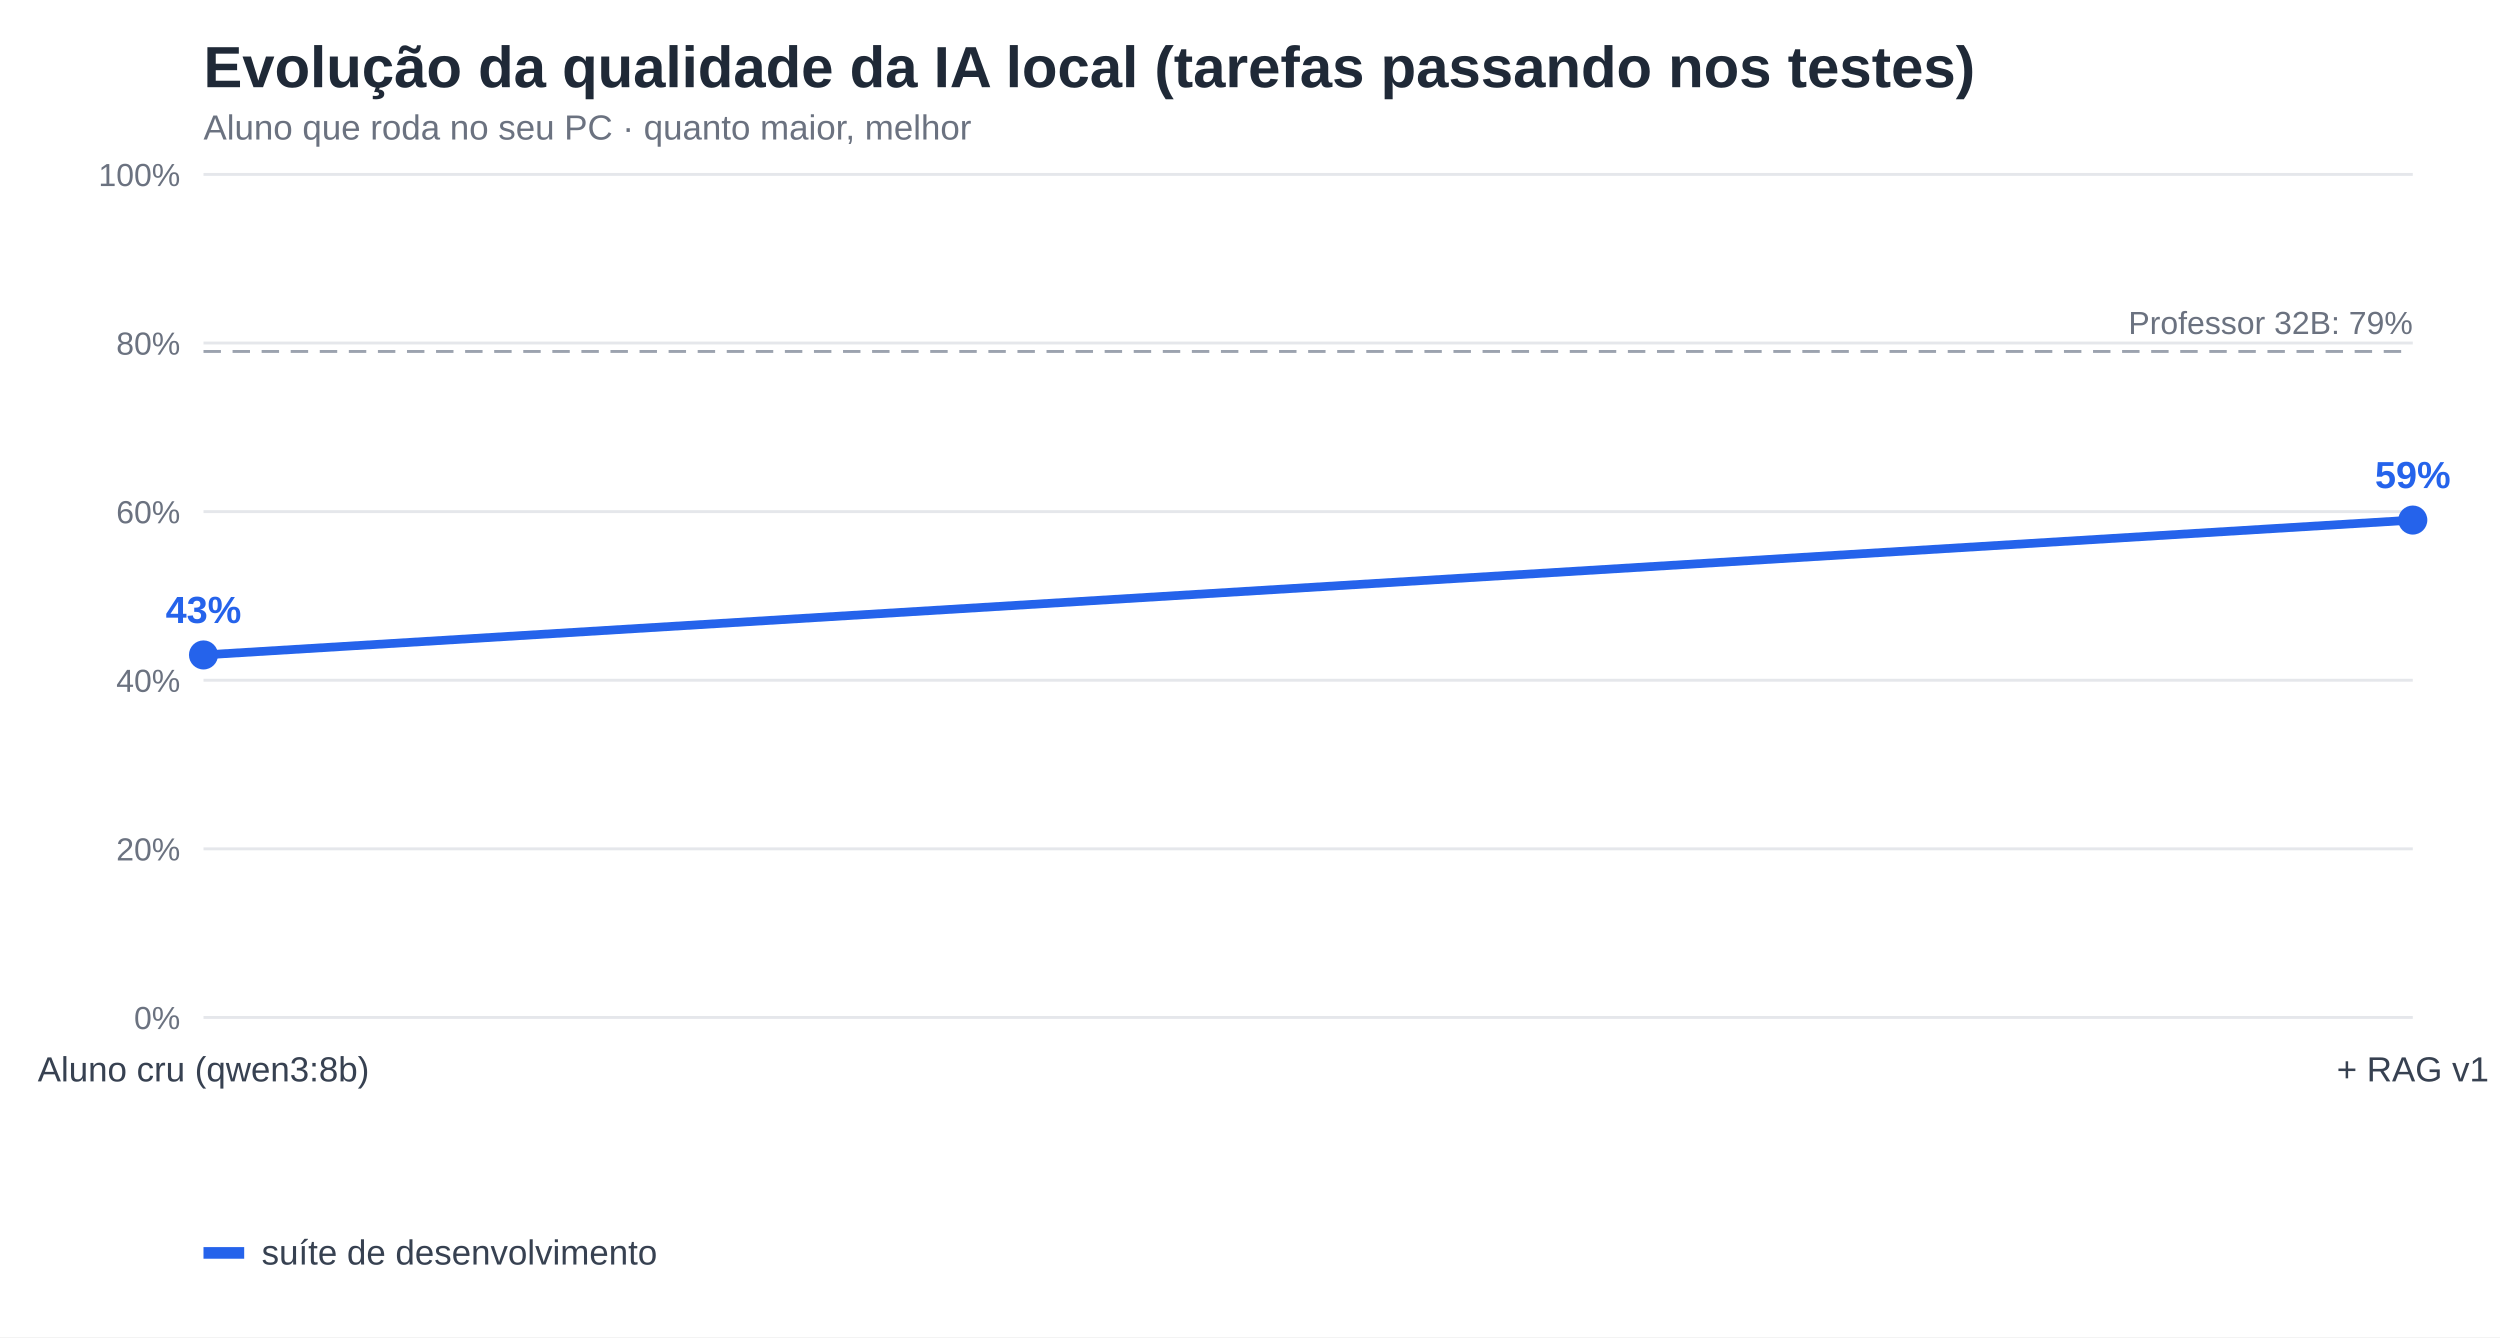
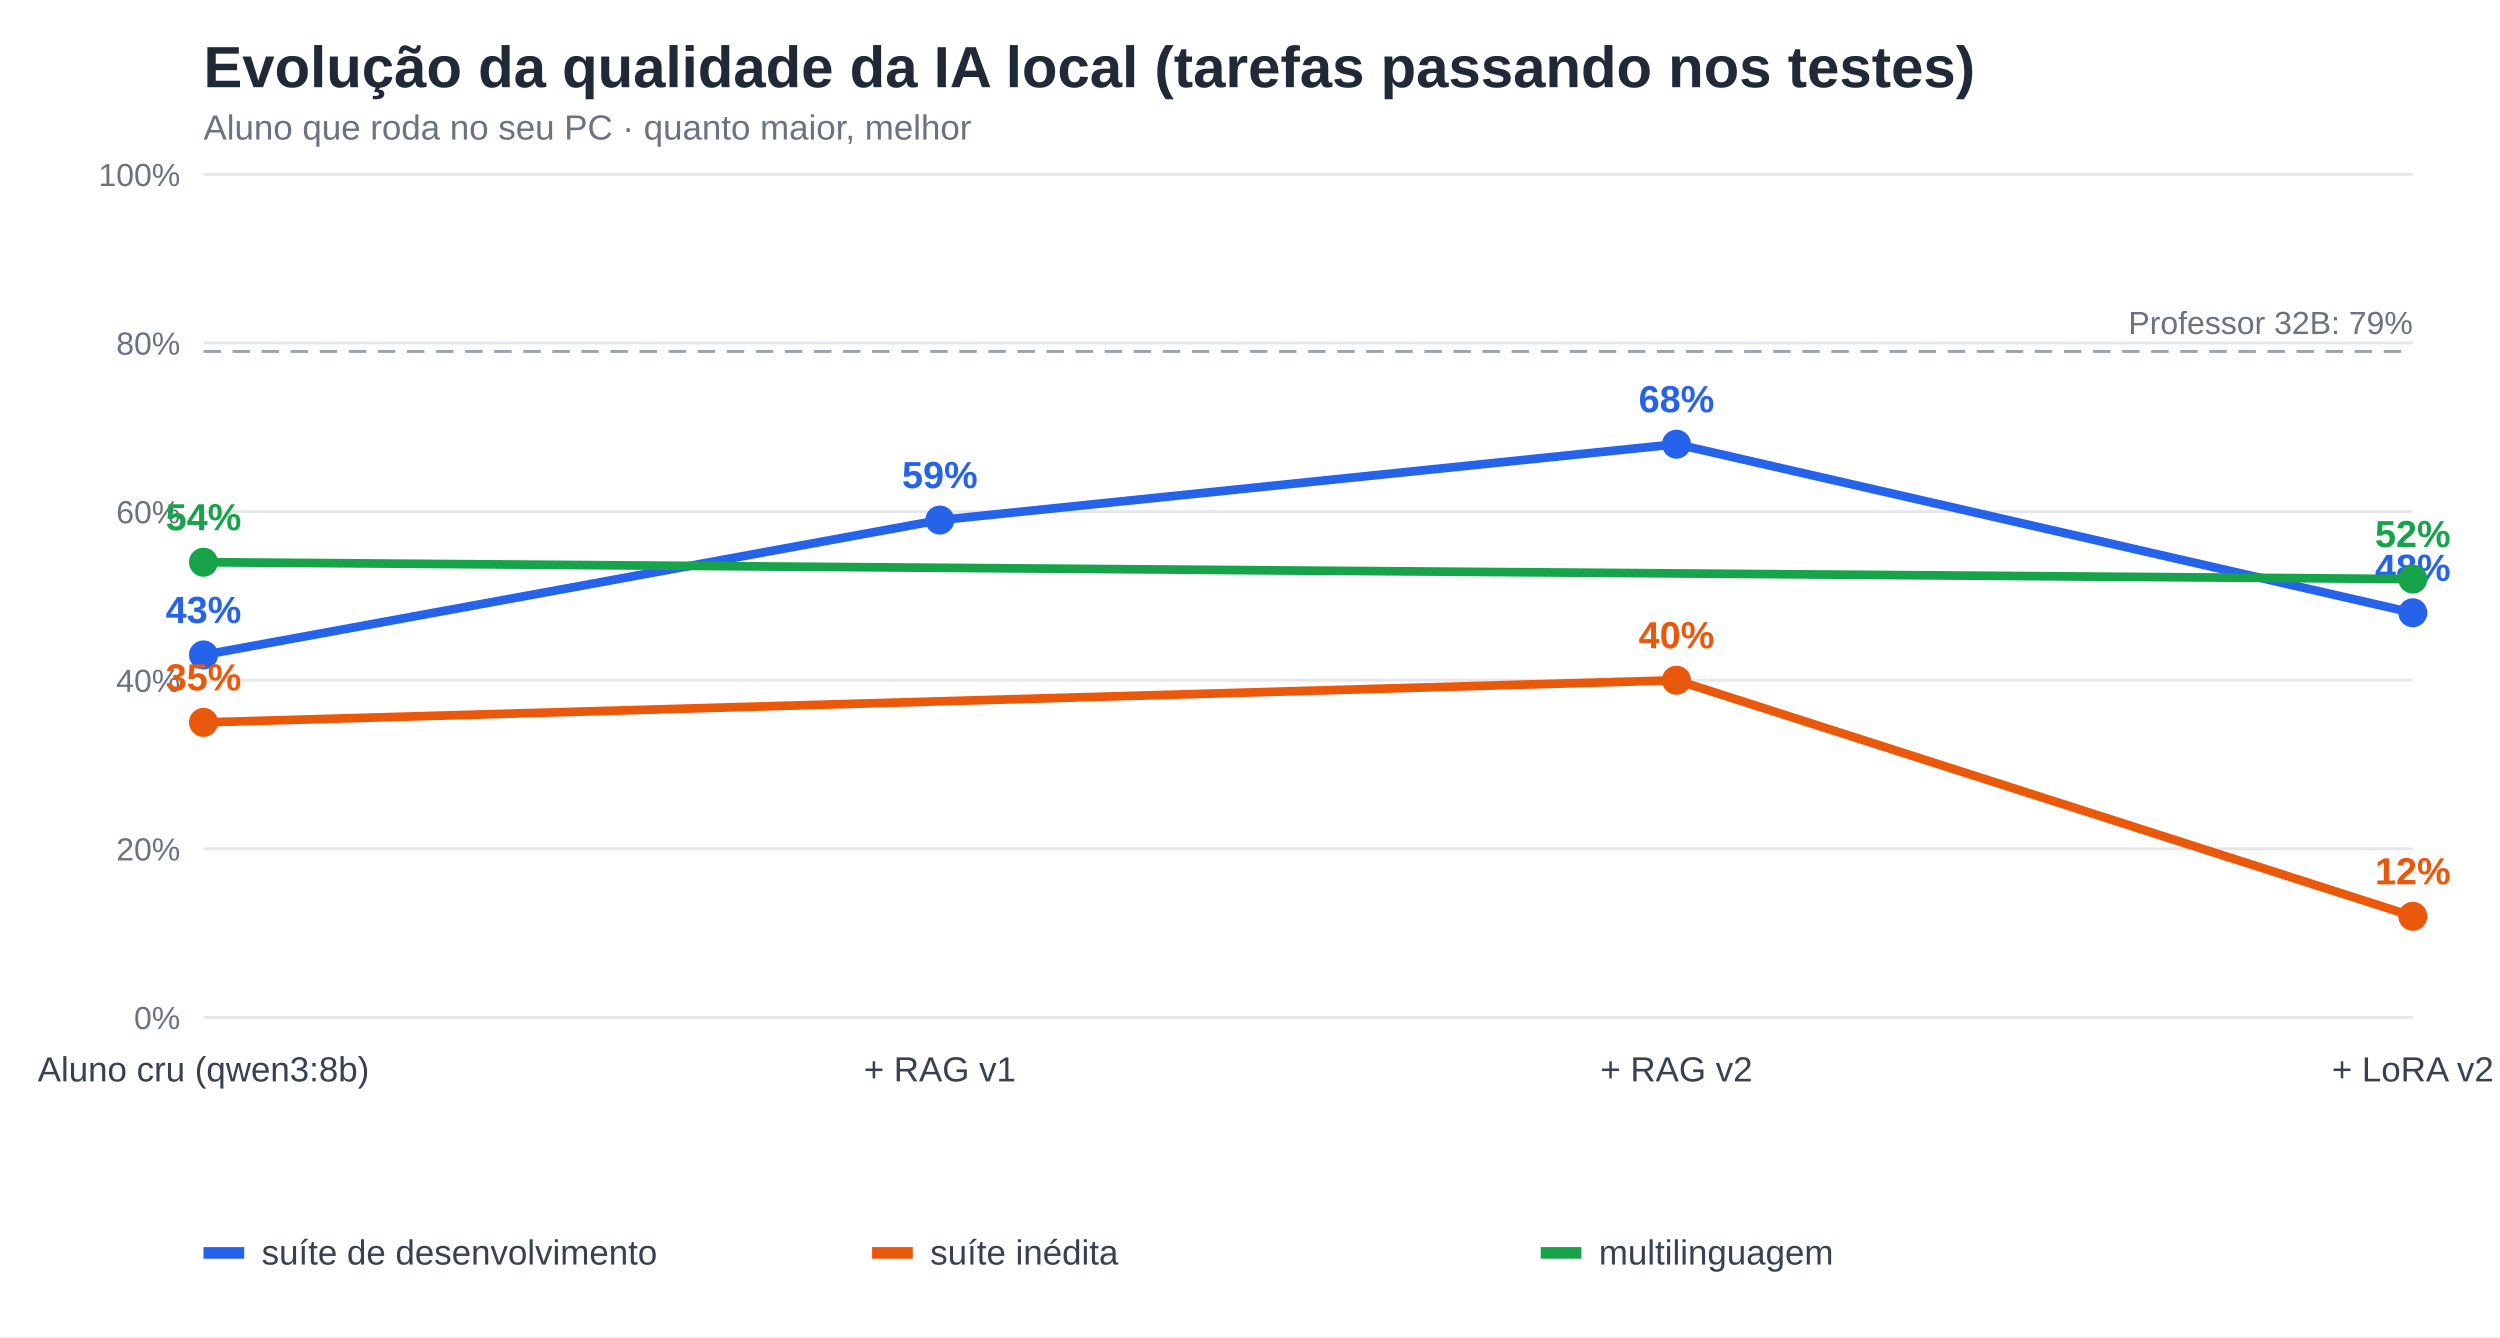
<svg xmlns="http://www.w3.org/2000/svg" viewBox="0 0 860 460" font-family="Segoe UI,Arial,sans-serif">
  <rect width="860" height="460" fill="#ffffff" />
  <text x="70" y="30" font-size="20" font-weight="600" fill="#1f2937">Evolução da qualidade da IA local (tarefas passando nos testes)</text>
  <text x="70" y="48" font-size="12" fill="#6b7280">Aluno que roda no seu PC · quanto maior, melhor</text>
  <line x1="70" y1="350.0" x2="830" y2="350.0" stroke="#e5e7eb" />
  <text x="62" y="354.0" font-size="11" text-anchor="end" fill="#6b7280">0%</text>
  <line x1="70" y1="292.0" x2="830" y2="292.0" stroke="#e5e7eb" />
  <text x="62" y="296.0" font-size="11" text-anchor="end" fill="#6b7280">20%</text>
  <line x1="70" y1="234.0" x2="830" y2="234.0" stroke="#e5e7eb" />
  <text x="62" y="238.0" font-size="11" text-anchor="end" fill="#6b7280">40%</text>
  <line x1="70" y1="176.0" x2="830" y2="176.0" stroke="#e5e7eb" />
  <text x="62" y="180.0" font-size="11" text-anchor="end" fill="#6b7280">60%</text>
  <line x1="70" y1="118" x2="830" y2="118" stroke="#e5e7eb" />
  <text x="62" y="122" font-size="11" text-anchor="end" fill="#6b7280">80%</text>
  <line x1="70" y1="60.0" x2="830" y2="60.0" stroke="#e5e7eb" />
  <text x="62" y="64.0" font-size="11" text-anchor="end" fill="#6b7280">100%</text>
  <line x1="70" y1="120.9" x2="830" y2="120.9" stroke="#9ca3af" stroke-dasharray="6 4" />
  <text x="830" y="114.9" font-size="11" text-anchor="end" fill="#6b7280">Professor 32B: 79%</text>
-   <polyline fill="none" stroke="#2563eb" stroke-width="3" points="70.0,225.3 830.0,178.9" />
+   <polyline fill="none" stroke="#2563eb" stroke-width="3" points="70.0,225.3 323.3,178.9 576.7,152.8 830.0,210.8" />
  <circle cx="70.0" cy="225.3" r="5" fill="#2563eb" />
  <text x="70.0" y="214.3" font-size="13" font-weight="600" text-anchor="middle" fill="#2563eb">43%</text>
-   <circle cx="830.0" cy="178.9" r="5" fill="#2563eb" />
-   <text x="830.0" y="167.9" font-size="13" font-weight="600" text-anchor="middle" fill="#2563eb">59%</text>
+   <circle cx="323.3" cy="178.9" r="5" fill="#2563eb" />
+   <text x="323.3" y="167.9" font-size="13" font-weight="600" text-anchor="middle" fill="#2563eb">59%</text>
+   <circle cx="576.7" cy="152.8" r="5" fill="#2563eb" />
+   <text x="576.7" y="141.8" font-size="13" font-weight="600" text-anchor="middle" fill="#2563eb">68%</text>
+   <circle cx="830.0" cy="210.8" r="5" fill="#2563eb" />
+   <text x="830.0" y="199.8" font-size="13" font-weight="600" text-anchor="middle" fill="#2563eb">48%</text>
+   <polyline fill="none" stroke="#ea580c" stroke-width="3" points="70.0,248.5 576.7,234.0 830.0,315.2" />
+   <circle cx="70.0" cy="248.5" r="5" fill="#ea580c" />
+   <text x="70.0" y="237.5" font-size="13" font-weight="600" text-anchor="middle" fill="#ea580c">35%</text>
+   <circle cx="576.7" cy="234.0" r="5" fill="#ea580c" />
+   <text x="576.7" y="223.0" font-size="13" font-weight="600" text-anchor="middle" fill="#ea580c">40%</text>
+   <circle cx="830.0" cy="315.2" r="5" fill="#ea580c" />
+   <text x="830.0" y="304.2" font-size="13" font-weight="600" text-anchor="middle" fill="#ea580c">12%</text>
+   <polyline fill="none" stroke="#16a34a" stroke-width="3" points="70.0,193.4 830.0,199.2" />
+   <circle cx="70.0" cy="193.4" r="5" fill="#16a34a" />
+   <text x="70.0" y="182.4" font-size="13" font-weight="600" text-anchor="middle" fill="#16a34a">54%</text>
+   <circle cx="830.0" cy="199.2" r="5" fill="#16a34a" />
+   <text x="830.0" y="188.2" font-size="13" font-weight="600" text-anchor="middle" fill="#16a34a">52%</text>
  <text x="70.0" y="372" font-size="12" text-anchor="middle" fill="#374151">Aluno cru (qwen3:8b)</text>
-   <text x="830.0" y="372" font-size="12" text-anchor="middle" fill="#374151">+ RAG v1</text>
+   <text x="323.3" y="372" font-size="12" text-anchor="middle" fill="#374151">+ RAG v1</text>
+   <text x="576.7" y="372" font-size="12" text-anchor="middle" fill="#374151">+ RAG v2</text>
+   <text x="830.0" y="372" font-size="12" text-anchor="middle" fill="#374151">+ LoRA v2</text>
  <rect x="70" y="429" width="14" height="4" fill="#2563eb" />
  <text x="90" y="435" font-size="12" fill="#374151">suíte de desenvolvimento</text>
+   <rect x="300" y="429" width="14" height="4" fill="#ea580c" />
+   <text x="320" y="435" font-size="12" fill="#374151">suíte inédita</text>
+   <rect x="530" y="429" width="14" height="4" fill="#16a34a" />
+   <text x="550" y="435" font-size="12" fill="#374151">multilinguagem</text>
</svg>
